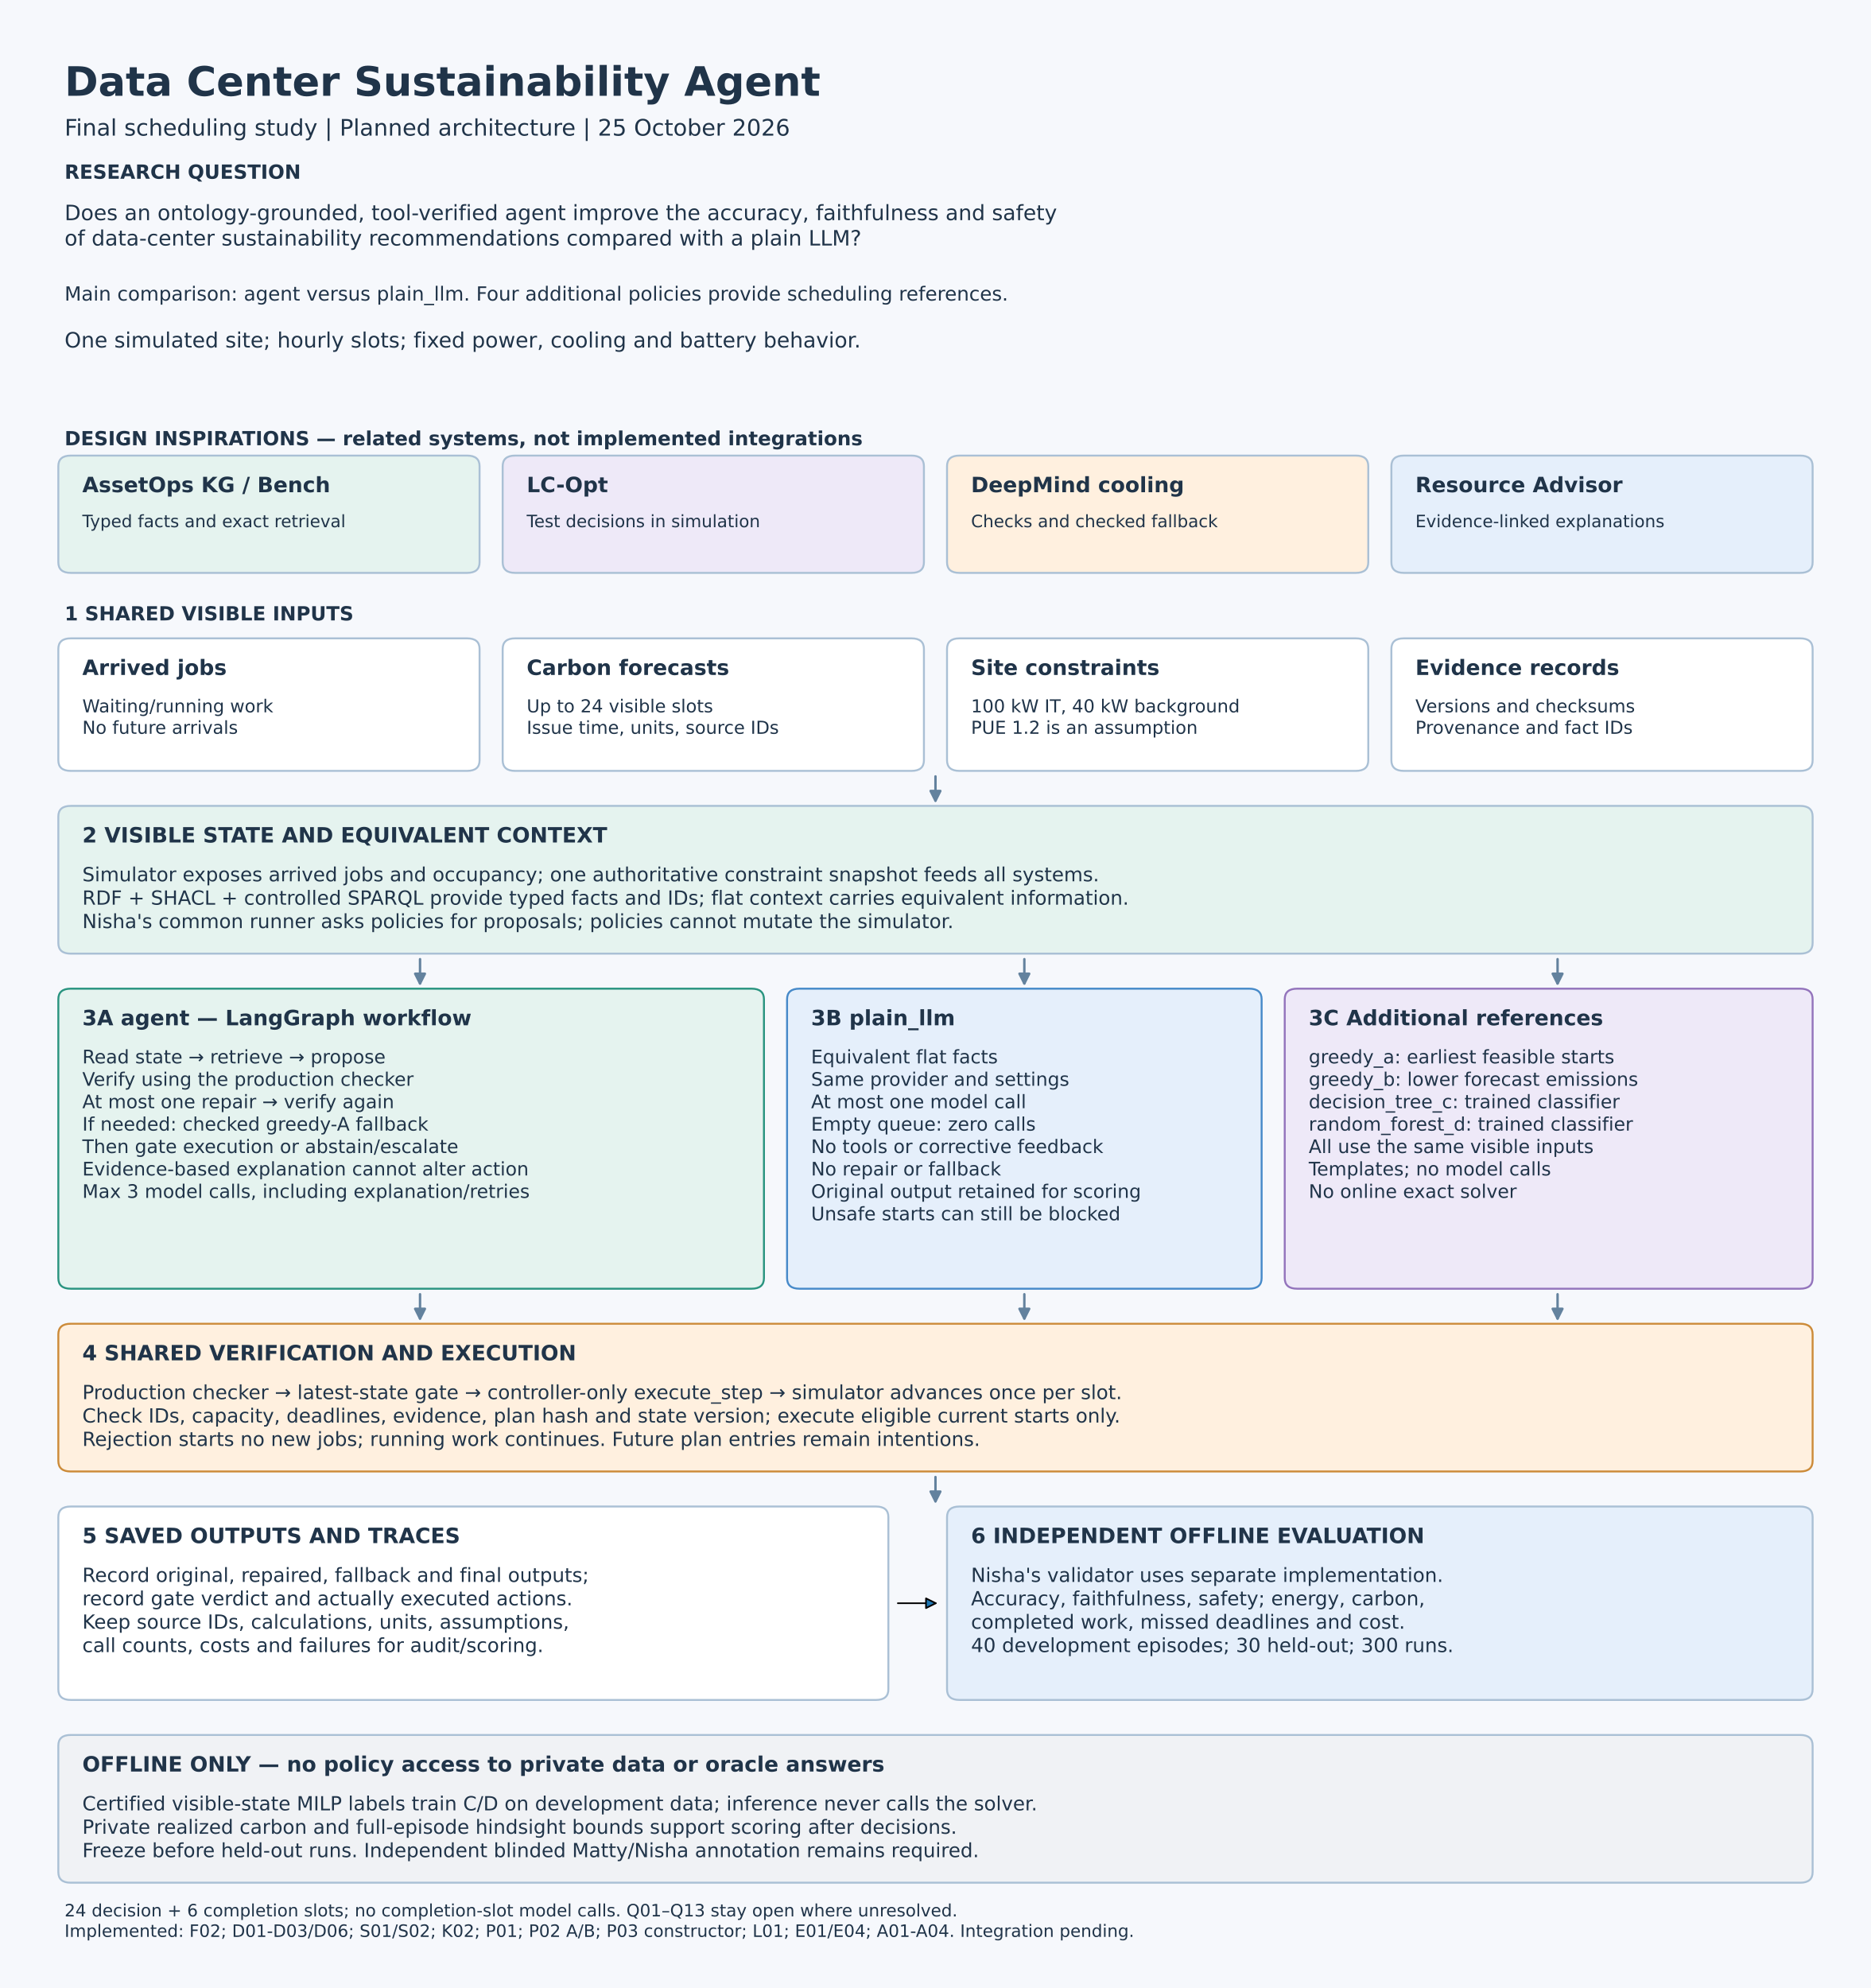
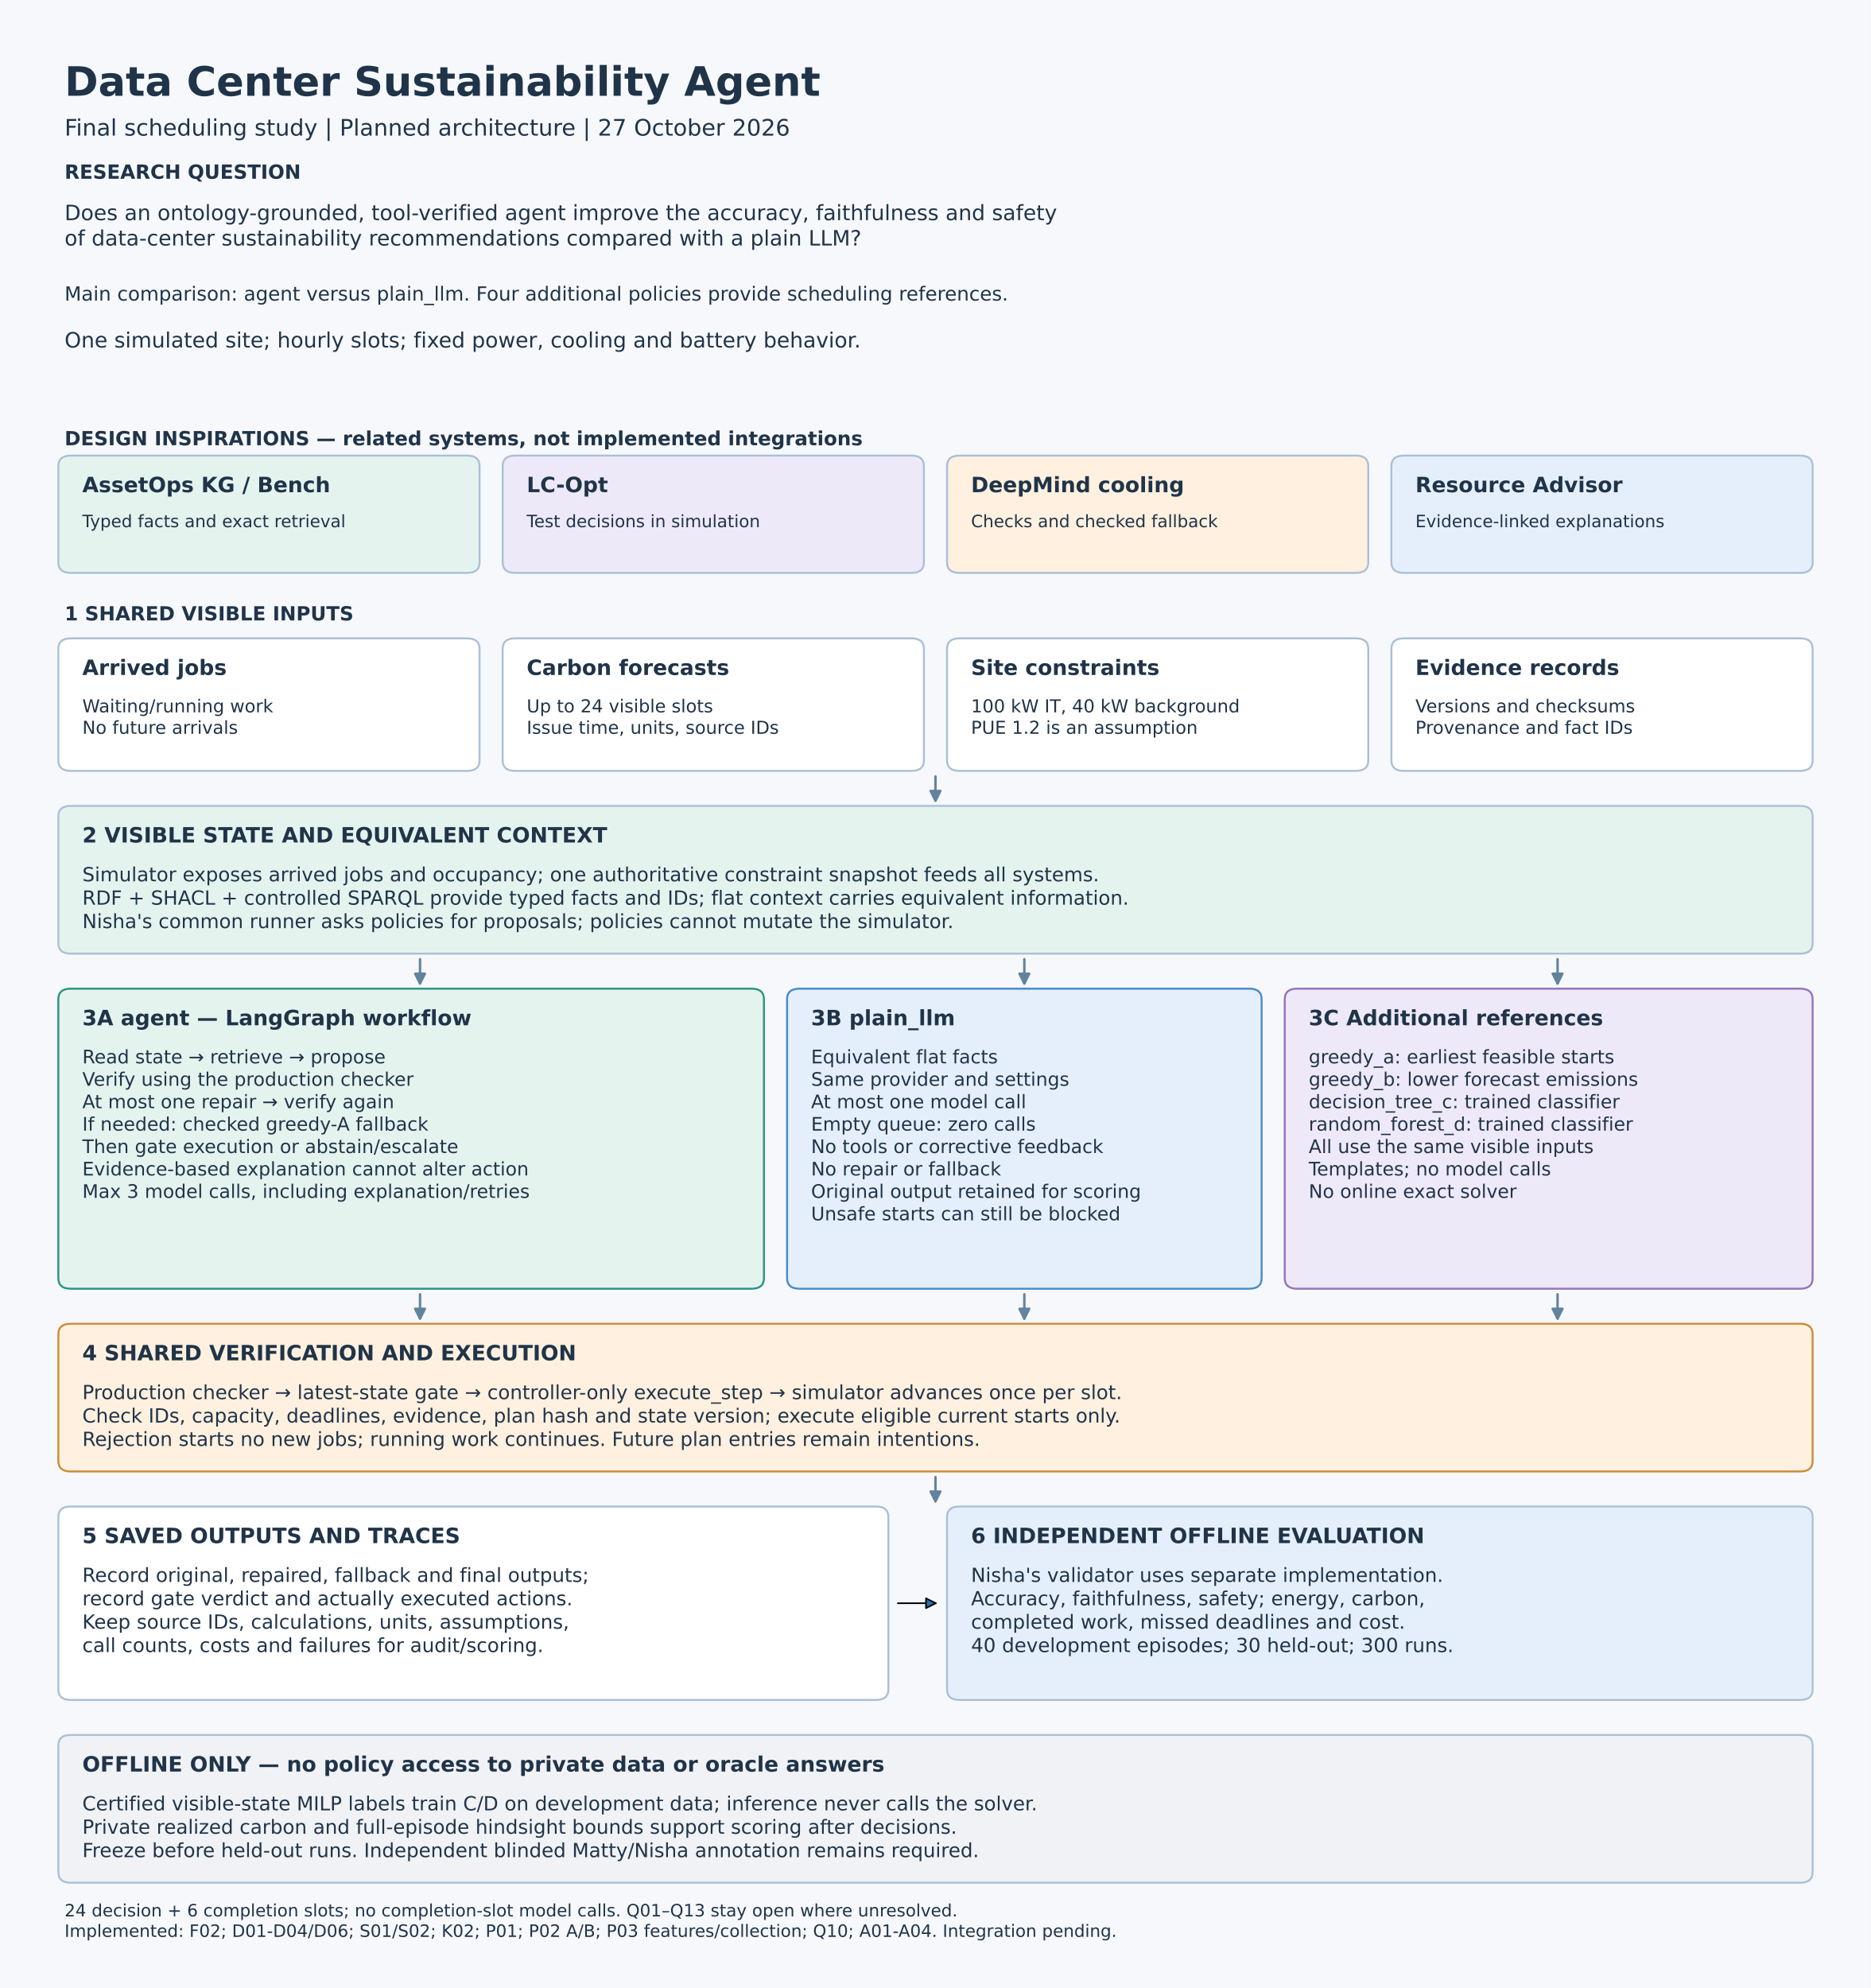
<svg xmlns="http://www.w3.org/2000/svg" width="1152pt" height="1224pt" viewBox="0 0 1152 1224" version="1.1">
  <defs>
    <style type="text/css">*{stroke-linejoin: round; stroke-linecap: butt}</style>
  </defs>
  <g id="figure_1">
    <g id="patch_1">
      <path d="M 0 1224 L 1152 1224 L 1152 0 L 0 0 z " style="fill: #f6f8fc" />
    </g>
    <g id="axes_1">
      <g id="patch_2">
        <path d="M 43.574 352.714 L 287.626 352.714 Q 295.286 352.714 295.286 346.15 L 295.286 287.072 Q 295.286 280.508 287.626 280.508 L 43.574 280.508 Q 35.914 280.508 35.914 287.072 L 35.914 346.15 Q 35.914 352.714 43.574 352.714 z " clip-path="url(#p616b628342)" style="fill: #e5f3ef; stroke: #aac0d5; stroke-width: 1.2; stroke-linejoin: miter" />
      </g>
      <g id="patch_3">
        <path d="M 317.174 352.714 L 561.226 352.714 Q 568.886 352.714 568.886 346.15 L 568.886 287.072 Q 568.886 280.508 561.226 280.508 L 317.174 280.508 Q 309.514 280.508 309.514 287.072 L 309.514 346.15 Q 309.514 352.714 317.174 352.714 z " clip-path="url(#p616b628342)" style="fill: #eee9f8; stroke: #aac0d5; stroke-width: 1.2; stroke-linejoin: miter" />
      </g>
      <g id="patch_4">
        <path d="M 590.774 352.714 L 834.826 352.714 Q 842.486 352.714 842.486 346.15 L 842.486 287.072 Q 842.486 280.508 834.826 280.508 L 590.774 280.508 Q 583.114 280.508 583.114 287.072 L 583.114 346.15 Q 583.114 352.714 590.774 352.714 z " clip-path="url(#p616b628342)" style="fill: #fff0df; stroke: #aac0d5; stroke-width: 1.2; stroke-linejoin: miter" />
      </g>
      <g id="patch_5">
        <path d="M 864.374 352.714 L 1108.426 352.714 Q 1116.086 352.714 1116.086 346.15 L 1116.086 287.072 Q 1116.086 280.508 1108.426 280.508 L 864.374 280.508 Q 856.714 280.508 856.714 287.072 L 856.714 346.15 Q 856.714 352.714 864.374 352.714 z " clip-path="url(#p616b628342)" style="fill: #e5effb; stroke: #aac0d5; stroke-width: 1.2; stroke-linejoin: miter" />
      </g>
      <g id="patch_6">
        <path d="M 43.574 474.621 L 287.626 474.621 Q 295.286 474.621 295.286 468.057 L 295.286 399.601 Q 295.286 393.037 287.626 393.037 L 43.574 393.037 Q 35.914 393.037 35.914 399.601 L 35.914 468.057 Q 35.914 474.621 43.574 474.621 z " clip-path="url(#p616b628342)" style="fill: #ffffff; stroke: #aac0d5; stroke-width: 1.2; stroke-linejoin: miter" />
      </g>
      <g id="patch_7">
        <path d="M 317.174 474.621 L 561.226 474.621 Q 568.886 474.621 568.886 468.057 L 568.886 399.601 Q 568.886 393.037 561.226 393.037 L 317.174 393.037 Q 309.514 393.037 309.514 399.601 L 309.514 468.057 Q 309.514 474.621 317.174 474.621 z " clip-path="url(#p616b628342)" style="fill: #ffffff; stroke: #aac0d5; stroke-width: 1.2; stroke-linejoin: miter" />
      </g>
      <g id="patch_8">
        <path d="M 590.774 474.621 L 834.826 474.621 Q 842.486 474.621 842.486 468.057 L 842.486 399.601 Q 842.486 393.037 834.826 393.037 L 590.774 393.037 Q 583.114 393.037 583.114 399.601 L 583.114 468.057 Q 583.114 474.621 590.774 474.621 z " clip-path="url(#p616b628342)" style="fill: #ffffff; stroke: #aac0d5; stroke-width: 1.2; stroke-linejoin: miter" />
      </g>
      <g id="patch_9">
        <path d="M 864.374 474.621 L 1108.426 474.621 Q 1116.086 474.621 1116.086 468.057 L 1116.086 399.601 Q 1116.086 393.037 1108.426 393.037 L 864.374 393.037 Q 856.714 393.037 856.714 399.601 L 856.714 468.057 Q 856.714 474.621 864.374 474.621 z " clip-path="url(#p616b628342)" style="fill: #ffffff; stroke: #aac0d5; stroke-width: 1.2; stroke-linejoin: miter" />
      </g>
      <g id="patch_10">
        <path d="M 576 478.03 Q 576 486.345 576 492.984 " clip-path="url(#p616b628342)" style="fill: none; stroke: #63829e; stroke-width: 1.5; stroke-linecap: round" />
        <path d="M 579 486.984 L 576 492.984 L 573 486.984 z " clip-path="url(#p616b628342)" style="fill: #63829e; stroke: #63829e; stroke-width: 1.5; stroke-linecap: round" />
      </g>
      <g id="patch_11">
        <path d="M 43.574 587.15 L 1108.426 587.15 Q 1116.086 587.15 1116.086 580.586 L 1116.086 502.753 Q 1116.086 496.189 1108.426 496.189 L 43.574 496.189 Q 35.914 496.189 35.914 502.753 L 35.914 580.586 Q 35.914 587.15 43.574 587.15 z " clip-path="url(#p616b628342)" style="fill: #e5f3ef; stroke: #aac0d5; stroke-width: 1.2; stroke-linejoin: miter" />
      </g>
      <g id="patch_12">
        <path d="M 258.624 590.559 Q 258.624 598.874 258.624 605.513 " clip-path="url(#p616b628342)" style="fill: none; stroke: #63829e; stroke-width: 1.5; stroke-linecap: round" />
        <path d="M 261.624 599.513 L 258.624 605.513 L 255.624 599.513 z " clip-path="url(#p616b628342)" style="fill: #63829e; stroke: #63829e; stroke-width: 1.5; stroke-linecap: round" />
      </g>
      <g id="patch_13">
        <path d="M 630.72 590.559 Q 630.72 598.874 630.72 605.513 " clip-path="url(#p616b628342)" style="fill: none; stroke: #63829e; stroke-width: 1.5; stroke-linecap: round" />
        <path d="M 633.72 599.513 L 630.72 605.513 L 627.72 599.513 z " clip-path="url(#p616b628342)" style="fill: #63829e; stroke: #63829e; stroke-width: 1.5; stroke-linecap: round" />
      </g>
      <g id="patch_14">
        <path d="M 959.04 590.559 Q 959.04 598.874 959.04 605.513 " clip-path="url(#p616b628342)" style="fill: none; stroke: #63829e; stroke-width: 1.5; stroke-linecap: round" />
        <path d="M 962.04 599.513 L 959.04 605.513 L 956.04 599.513 z " clip-path="url(#p616b628342)" style="fill: #63829e; stroke: #63829e; stroke-width: 1.5; stroke-linecap: round" />
      </g>
      <g id="patch_15">
        <path d="M 43.574 793.453 L 462.73 793.453 Q 470.39 793.453 470.39 786.889 L 470.39 615.282 Q 470.39 608.718 462.73 608.718 L 43.574 608.718 Q 35.914 608.718 35.914 615.282 L 35.914 786.889 Q 35.914 793.453 43.574 793.453 z " clip-path="url(#p616b628342)" style="fill: #e5f3ef; stroke: #2a9480; stroke-width: 1.2; stroke-linejoin: miter" />
      </g>
      <g id="patch_16">
        <path d="M 492.278 793.453 L 769.162 793.453 Q 776.822 793.453 776.822 786.889 L 776.822 615.282 Q 776.822 608.718 769.162 608.718 L 492.278 608.718 Q 484.618 608.718 484.618 615.282 L 484.618 786.889 Q 484.618 793.453 492.278 793.453 z " clip-path="url(#p616b628342)" style="fill: #e5effb; stroke: #478ac9; stroke-width: 1.2; stroke-linejoin: miter" />
      </g>
      <g id="patch_17">
        <path d="M 798.71 793.453 L 1108.426 793.453 Q 1116.086 793.453 1116.086 786.889 L 1116.086 615.282 Q 1116.086 608.718 1108.426 608.718 L 798.71 608.718 Q 791.05 608.718 791.05 615.282 L 791.05 786.889 Q 791.05 793.453 798.71 793.453 z " clip-path="url(#p616b628342)" style="fill: #eee9f8; stroke: #9374bc; stroke-width: 1.2; stroke-linejoin: miter" />
      </g>
      <g id="patch_18">
        <path d="M 258.624 796.862 Q 258.624 805.178 258.624 811.816 " clip-path="url(#p616b628342)" style="fill: none; stroke: #63829e; stroke-width: 1.5; stroke-linecap: round" />
        <path d="M 261.624 805.816 L 258.624 811.816 L 255.624 805.816 z " clip-path="url(#p616b628342)" style="fill: #63829e; stroke: #63829e; stroke-width: 1.5; stroke-linecap: round" />
      </g>
      <g id="patch_19">
        <path d="M 630.72 796.862 Q 630.72 805.178 630.72 811.816 " clip-path="url(#p616b628342)" style="fill: none; stroke: #63829e; stroke-width: 1.5; stroke-linecap: round" />
        <path d="M 633.72 805.816 L 630.72 811.816 L 627.72 805.816 z " clip-path="url(#p616b628342)" style="fill: #63829e; stroke: #63829e; stroke-width: 1.5; stroke-linecap: round" />
      </g>
      <g id="patch_20">
        <path d="M 959.04 796.862 Q 959.04 805.178 959.04 811.816 " clip-path="url(#p616b628342)" style="fill: none; stroke: #63829e; stroke-width: 1.5; stroke-linecap: round" />
        <path d="M 962.04 805.816 L 959.04 811.816 L 956.04 805.816 z " clip-path="url(#p616b628342)" style="fill: #63829e; stroke: #63829e; stroke-width: 1.5; stroke-linecap: round" />
      </g>
      <g id="patch_21">
        <path d="M 43.574 905.982 L 1108.426 905.982 Q 1116.086 905.982 1116.086 899.418 L 1116.086 821.585 Q 1116.086 815.021 1108.426 815.021 L 43.574 815.021 Q 35.914 815.021 35.914 821.585 L 35.914 899.418 Q 35.914 905.982 43.574 905.982 z " clip-path="url(#p616b628342)" style="fill: #fff0df; stroke: #cc8b39; stroke-width: 1.2; stroke-linejoin: miter" />
      </g>
      <g id="patch_22">
        <path d="M 576 909.391 Q 576 917.707 576 924.345 " clip-path="url(#p616b628342)" style="fill: none; stroke: #63829e; stroke-width: 1.5; stroke-linecap: round" />
        <path d="M 579 918.345 L 576 924.345 L 573 918.345 z " clip-path="url(#p616b628342)" style="fill: #63829e; stroke: #63829e; stroke-width: 1.5; stroke-linecap: round" />
      </g>
      <g id="patch_23">
        <path d="M 43.574 1046.643 L 539.338 1046.643 Q 546.998 1046.643 546.998 1040.079 L 546.998 934.114 Q 546.998 927.55 539.338 927.55 L 43.574 927.55 Q 35.914 927.55 35.914 934.114 L 35.914 1040.079 Q 35.914 1046.643 43.574 1046.643 z " clip-path="url(#p616b628342)" style="fill: #ffffff; stroke: #aac0d5; stroke-width: 1.2; stroke-linejoin: miter" />
      </g>
      <g id="patch_24">
        <path d="M 552.826 987.097 Q 565.055 987.097 576.166 987.097 " clip-path="url(#p616b628342)" style="fill: none; stroke: #000000; stroke-linecap: round" />
        <path d="M 570.166 984.097 L 576.166 987.097 L 570.166 990.097 z " clip-path="url(#p616b628342)" style="fill: #1f77b4; stroke: #000000; stroke-linecap: round" />
      </g>
      <g id="patch_25">
        <path d="M 590.774 1046.643 L 1108.426 1046.643 Q 1116.086 1046.643 1116.086 1040.079 L 1116.086 934.114 Q 1116.086 927.55 1108.426 927.55 L 590.774 927.55 Q 583.114 927.55 583.114 934.114 L 583.114 1040.079 Q 583.114 1046.643 590.774 1046.643 z " clip-path="url(#p616b628342)" style="fill: #e5effb; stroke: #aac0d5; stroke-width: 1.2; stroke-linejoin: miter" />
      </g>
      <g id="patch_26">
        <path d="M 43.574 1159.172 L 1108.426 1159.172 Q 1116.086 1159.172 1116.086 1152.608 L 1116.086 1074.776 Q 1116.086 1068.211 1108.426 1068.211 L 43.574 1068.211 Q 35.914 1068.211 35.914 1074.776 L 35.914 1152.608 Q 35.914 1159.172 43.574 1159.172 z " clip-path="url(#p616b628342)" style="fill: #f0f2f5; stroke: #aac0d5; stroke-width: 1.2; stroke-linejoin: miter" />
      </g>
      <g id="text_1">
        <text style="font-weight: 700; font-size: 25px; font-family: 'DejaVu Sans'; text-anchor: start; fill: #203449" x="39.744" y="58.974" transform="rotate(-0 39.744 58.97351)">Data Center Sustainability Agent</text>
      </g>
      <g id="text_2">
-         <text style="font-size: 14px; font-family: 'DejaVu Sans'; text-anchor: start; fill: #203449" x="39.744" y="83.497" transform="rotate(-0 39.744 83.49745)">Final scheduling study | Planned architecture | 25 October 2026</text>
+         <text style="font-size: 14px; font-family: 'DejaVu Sans'; text-anchor: start; fill: #203449" x="39.744" y="83.497" transform="rotate(-0 39.744 83.49745)">Final scheduling study | Planned architecture | 27 October 2026</text>
      </g>
      <g id="text_3">
        <text style="font-weight: 700; font-size: 12px; font-family: 'DejaVu Sans'; text-anchor: start; fill: #203449" x="39.744" y="110.048" transform="rotate(-0 39.744 110.0478)">RESEARCH QUESTION</text>
      </g>
      <g id="text_4">
        <text style="font-size: 13px; font-family: 'DejaVu Sans'; fill: #203449" transform="translate(39.744 135.5534)">Does an ontology-grounded, tool-verified agent improve the accuracy, faithfulness and safety</text>
        <text style="font-size: 13px; font-family: 'DejaVu Sans'; fill: #203449" transform="translate(39.744 151.157)">of data-center sustainability recommendations compared with a plain LLM?</text>
      </g>
      <g id="text_5">
        <text style="font-size: 12px; font-family: 'DejaVu Sans'; text-anchor: start; fill: #203449" x="39.744" y="185.068" transform="rotate(-0 39.744 185.0681)">Main comparison: agent versus plain_llm. Four additional policies provide scheduling references.</text>
      </g>
      <g id="text_6">
        <text style="font-size: 13px; font-family: 'DejaVu Sans'; text-anchor: start; fill: #203449" x="39.744" y="213.96" transform="rotate(-0 39.744 213.9602)">One simulated site; hourly slots; fixed power, cooling and battery behavior.</text>
      </g>
      <g id="text_7">
        <text style="font-weight: 700; font-size: 12px; font-family: 'DejaVu Sans'; text-anchor: start; fill: #203449" x="39.744" y="274.154" transform="rotate(-0 39.744 274.1536)">DESIGN INSPIRATIONS — related systems, not implemented integrations</text>
      </g>
      <g id="text_8">
        <text style="font-weight: 700; font-size: 13px; font-family: 'DejaVu Sans'; text-anchor: start; fill: #203449" x="50.688" y="303.046" transform="rotate(-0 50.688 303.0457)">AssetOps KG / Bench</text>
      </g>
      <g id="text_9">
        <text style="font-size: 10.5px; font-family: 'DejaVu Sans'; text-anchor: start; fill: #203449" x="50.688" y="324.59" transform="rotate(-0 50.688 324.5897)">Typed facts and exact retrieval</text>
      </g>
      <g id="text_10">
        <text style="font-weight: 700; font-size: 13px; font-family: 'DejaVu Sans'; text-anchor: start; fill: #203449" x="324.288" y="303.045" transform="rotate(-0 324.288 303.0447)">LC-Opt</text>
      </g>
      <g id="text_11">
        <text style="font-size: 10.5px; font-family: 'DejaVu Sans'; text-anchor: start; fill: #203449" x="324.288" y="324.59" transform="rotate(-0 324.288 324.5897)">Test decisions in simulation</text>
      </g>
      <g id="text_12">
        <text style="font-weight: 700; font-size: 13px; font-family: 'DejaVu Sans'; text-anchor: start; fill: #203449" x="597.888" y="303.046" transform="rotate(-0 597.888 303.0457)">DeepMind cooling</text>
      </g>
      <g id="text_13">
        <text style="font-size: 10.5px; font-family: 'DejaVu Sans'; text-anchor: start; fill: #203449" x="597.888" y="324.59" transform="rotate(-0 597.888 324.5897)">Checks and checked fallback</text>
      </g>
      <g id="text_14">
        <text style="font-weight: 700; font-size: 13px; font-family: 'DejaVu Sans'; text-anchor: start; fill: #203449" x="871.488" y="303.046" transform="rotate(-0 871.488 303.0457)">Resource Advisor</text>
      </g>
      <g id="text_15">
        <text style="font-size: 10.5px; font-family: 'DejaVu Sans'; text-anchor: start; fill: #203449" x="871.488" y="324.59" transform="rotate(-0 871.488 324.5897)">Evidence-linked explanations</text>
      </g>
      <g id="text_16">
        <text style="font-weight: 700; font-size: 12px; font-family: 'DejaVu Sans'; text-anchor: start; fill: #203449" x="39.744" y="381.993" transform="rotate(-0 39.744 381.993)">1  SHARED VISIBLE INPUTS</text>
      </g>
      <g id="text_17">
        <text style="font-weight: 700; font-size: 13px; font-family: 'DejaVu Sans'; text-anchor: start; fill: #203449" x="50.688" y="415.575" transform="rotate(-0 50.688 415.5747)">Arrived jobs</text>
      </g>
      <g id="text_18">
        <text style="font-size: 11px; font-family: 'DejaVu Sans'; fill: #203449" transform="translate(50.688 438.5997)">Waiting/running work</text>
        <text style="font-size: 11px; font-family: 'DejaVu Sans'; fill: #203449" transform="translate(50.688 451.8027)">No future arrivals</text>
      </g>
      <g id="text_19">
        <text style="font-weight: 700; font-size: 13px; font-family: 'DejaVu Sans'; text-anchor: start; fill: #203449" x="324.288" y="415.575" transform="rotate(-0 324.288 415.5747)">Carbon forecasts</text>
      </g>
      <g id="text_20">
        <text style="font-size: 11px; font-family: 'DejaVu Sans'; fill: #203449" transform="translate(324.288 438.5997)">Up to 24 visible slots</text>
        <text style="font-size: 11px; font-family: 'DejaVu Sans'; fill: #203449" transform="translate(324.288 451.8027)">Issue time, units, source IDs</text>
      </g>
      <g id="text_21">
        <text style="font-weight: 700; font-size: 13px; font-family: 'DejaVu Sans'; text-anchor: start; fill: #203449" x="597.888" y="415.575" transform="rotate(-0 597.888 415.5747)">Site constraints</text>
      </g>
      <g id="text_22">
        <text style="font-size: 11px; font-family: 'DejaVu Sans'; fill: #203449" transform="translate(597.888 438.5997)">100 kW IT, 40 kW background</text>
        <text style="font-size: 11px; font-family: 'DejaVu Sans'; fill: #203449" transform="translate(597.888 451.8027)">PUE 1.2 is an assumption</text>
      </g>
      <g id="text_23">
        <text style="font-weight: 700; font-size: 13px; font-family: 'DejaVu Sans'; text-anchor: start; fill: #203449" x="871.488" y="415.575" transform="rotate(-0 871.488 415.5747)">Evidence records</text>
      </g>
      <g id="text_24">
        <text style="font-size: 11px; font-family: 'DejaVu Sans'; fill: #203449" transform="translate(871.488 438.5997)">Versions and checksums</text>
        <text style="font-size: 11px; font-family: 'DejaVu Sans'; fill: #203449" transform="translate(871.488 451.8027)">Provenance and fact IDs</text>
      </g>
      <g id="text_25">
        <text style="font-weight: 700; font-size: 13px; font-family: 'DejaVu Sans'; text-anchor: start; fill: #203449" x="50.688" y="518.725" transform="rotate(-0 50.688 518.7253)">2  VISIBLE STATE AND EQUIVALENT CONTEXT</text>
      </g>
      <g id="text_26">
        <text style="font-size: 12px; font-family: 'DejaVu Sans'; fill: #203449" transform="translate(50.688 542.6112)">Simulator exposes arrived jobs and occupancy; one authoritative constraint snapshot feeds all systems.</text>
        <text style="font-size: 12px; font-family: 'DejaVu Sans'; fill: #203449" transform="translate(50.688 557.0145)">RDF + SHACL + controlled SPARQL provide typed facts and IDs; flat context carries equivalent information.</text>
        <text style="font-size: 12px; font-family: 'DejaVu Sans'; fill: #203449" transform="translate(50.688 571.4178)">Nisha's common runner asks policies for proposals; policies cannot mutate the simulator.</text>
      </g>
      <g id="text_27">
        <text style="font-weight: 700; font-size: 13px; font-family: 'DejaVu Sans'; text-anchor: start; fill: #203449" x="50.688" y="631.255" transform="rotate(-0 50.688 631.2554)">3A  agent — LangGraph workflow</text>
      </g>
      <g id="text_28">
        <text style="font-size: 11.5px; font-family: 'DejaVu Sans'; fill: #203449" transform="translate(50.688 654.7103)">Read state → retrieve → propose</text>
        <text style="font-size: 11.5px; font-family: 'DejaVu Sans'; fill: #203449" transform="translate(50.688 668.5134)">Verify using the production checker</text>
        <text style="font-size: 11.5px; font-family: 'DejaVu Sans'; fill: #203449" transform="translate(50.688 682.3166)">At most one repair → verify again</text>
        <text style="font-size: 11.5px; font-family: 'DejaVu Sans'; fill: #203449" transform="translate(50.688 696.1197)">If needed: checked greedy-A fallback</text>
        <text style="font-size: 11.5px; font-family: 'DejaVu Sans'; fill: #203449" transform="translate(50.688 709.9229)">Then gate execution or abstain/escalate</text>
        <text style="font-size: 11.5px; font-family: 'DejaVu Sans'; fill: #203449" transform="translate(50.688 723.726)">Evidence-based explanation cannot alter action</text>
        <text style="font-size: 11.5px; font-family: 'DejaVu Sans'; fill: #203449" transform="translate(50.688 737.5292)">Max 3 model calls, including explanation/retries</text>
      </g>
      <g id="text_29">
        <text style="font-weight: 700; font-size: 13px; font-family: 'DejaVu Sans'; text-anchor: start; fill: #203449" x="499.392" y="631.255" transform="rotate(-0 499.392 631.2554)">3B  plain_llm</text>
      </g>
      <g id="text_30">
        <text style="font-size: 11.5px; font-family: 'DejaVu Sans'; fill: #203449" transform="translate(499.392 654.7103)">Equivalent flat facts</text>
        <text style="font-size: 11.5px; font-family: 'DejaVu Sans'; fill: #203449" transform="translate(499.392 668.5134)">Same provider and settings</text>
        <text style="font-size: 11.5px; font-family: 'DejaVu Sans'; fill: #203449" transform="translate(499.392 682.3166)">At most one model call</text>
        <text style="font-size: 11.5px; font-family: 'DejaVu Sans'; fill: #203449" transform="translate(499.392 696.1197)">Empty queue: zero calls</text>
        <text style="font-size: 11.5px; font-family: 'DejaVu Sans'; fill: #203449" transform="translate(499.392 709.9229)">No tools or corrective feedback</text>
        <text style="font-size: 11.5px; font-family: 'DejaVu Sans'; fill: #203449" transform="translate(499.392 723.726)">No repair or fallback</text>
        <text style="font-size: 11.5px; font-family: 'DejaVu Sans'; fill: #203449" transform="translate(499.392 737.5292)">Original output retained for scoring</text>
        <text style="font-size: 11.5px; font-family: 'DejaVu Sans'; fill: #203449" transform="translate(499.392 751.3323)">Unsafe starts can still be blocked</text>
      </g>
      <g id="text_31">
        <text style="font-weight: 700; font-size: 13px; font-family: 'DejaVu Sans'; text-anchor: start; fill: #203449" x="805.824" y="631.255" transform="rotate(-0 805.824 631.2554)">3C  Additional references</text>
      </g>
      <g id="text_32">
        <text style="font-size: 11.5px; font-family: 'DejaVu Sans'; fill: #203449" transform="translate(805.824 654.7103)">greedy_a: earliest feasible starts</text>
        <text style="font-size: 11.5px; font-family: 'DejaVu Sans'; fill: #203449" transform="translate(805.824 668.5134)">greedy_b: lower forecast emissions</text>
        <text style="font-size: 11.5px; font-family: 'DejaVu Sans'; fill: #203449" transform="translate(805.824 682.3166)">decision_tree_c: trained classifier</text>
        <text style="font-size: 11.5px; font-family: 'DejaVu Sans'; fill: #203449" transform="translate(805.824 696.1197)">random_forest_d: trained classifier</text>
        <text style="font-size: 11.5px; font-family: 'DejaVu Sans'; fill: #203449" transform="translate(805.824 709.9229)">All use the same visible inputs</text>
        <text style="font-size: 11.5px; font-family: 'DejaVu Sans'; fill: #203449" transform="translate(805.824 723.726)">Templates; no model calls</text>
        <text style="font-size: 11.5px; font-family: 'DejaVu Sans'; fill: #203449" transform="translate(805.824 737.5292)">No online exact solver</text>
      </g>
      <g id="text_33">
        <text style="font-weight: 700; font-size: 13px; font-family: 'DejaVu Sans'; text-anchor: start; fill: #203449" x="50.688" y="837.558" transform="rotate(-0 50.688 837.5576)">4  SHARED VERIFICATION AND EXECUTION</text>
      </g>
      <g id="text_34">
        <text style="font-size: 12px; font-family: 'DejaVu Sans'; fill: #203449" transform="translate(50.688 861.4435)">Production checker → latest-state gate → controller-only execute_step → simulator advances once per slot.</text>
        <text style="font-size: 12px; font-family: 'DejaVu Sans'; fill: #203449" transform="translate(50.688 875.8468)">Check IDs, capacity, deadlines, evidence, plan hash and state version; execute eligible current starts only.</text>
        <text style="font-size: 12px; font-family: 'DejaVu Sans'; fill: #203449" transform="translate(50.688 890.2501)">Rejection starts no new jobs; running work continues. Future plan entries remain intentions.</text>
      </g>
      <g id="text_35">
        <text style="font-weight: 700; font-size: 13px; font-family: 'DejaVu Sans'; text-anchor: start; fill: #203449" x="50.688" y="950.087" transform="rotate(-0 50.688 950.0866)">5  SAVED OUTPUTS AND TRACES</text>
      </g>
      <g id="text_36">
        <text style="font-size: 12px; font-family: 'DejaVu Sans'; fill: #203449" transform="translate(50.688 973.9725)">Record original, repaired, fallback and final outputs;</text>
        <text style="font-size: 12px; font-family: 'DejaVu Sans'; fill: #203449" transform="translate(50.688 988.3758)">record gate verdict and actually executed actions.</text>
        <text style="font-size: 12px; font-family: 'DejaVu Sans'; fill: #203449" transform="translate(50.688 1002.779)">Keep source IDs, calculations, units, assumptions,</text>
        <text style="font-size: 12px; font-family: 'DejaVu Sans'; fill: #203449" transform="translate(50.688 1017.182)">call counts, costs and failures for audit/scoring.</text>
      </g>
      <g id="text_37">
        <text style="font-weight: 700; font-size: 13px; font-family: 'DejaVu Sans'; text-anchor: start; fill: #203449" x="597.888" y="950.087" transform="rotate(-0 597.888 950.0866)">6  INDEPENDENT OFFLINE EVALUATION</text>
      </g>
      <g id="text_38">
        <text style="font-size: 12px; font-family: 'DejaVu Sans'; fill: #203449" transform="translate(597.888 973.9725)">Nisha's validator uses separate implementation.</text>
        <text style="font-size: 12px; font-family: 'DejaVu Sans'; fill: #203449" transform="translate(597.888 988.3758)">Accuracy, faithfulness, safety; energy, carbon,</text>
        <text style="font-size: 12px; font-family: 'DejaVu Sans'; fill: #203449" transform="translate(597.888 1002.779)">completed work, missed deadlines and cost.</text>
        <text style="font-size: 12px; font-family: 'DejaVu Sans'; fill: #203449" transform="translate(597.888 1017.182)">40 development episodes; 30 held-out; 300 runs.</text>
      </g>
      <g id="text_39">
        <text style="font-weight: 700; font-size: 13px; font-family: 'DejaVu Sans'; text-anchor: start; fill: #203449" x="50.688" y="1090.749" transform="rotate(-0 50.688 1090.749)">OFFLINE ONLY — no policy access to private data or oracle answers</text>
      </g>
      <g id="text_40">
        <text style="font-size: 12px; font-family: 'DejaVu Sans'; fill: #203449" transform="translate(50.688 1114.634)">Certified visible-state MILP labels train C/D on development data; inference never calls the solver.</text>
        <text style="font-size: 12px; font-family: 'DejaVu Sans'; fill: #203449" transform="translate(50.688 1129.037)">Private realized carbon and full-episode hindsight bounds support scoring after decisions.</text>
        <text style="font-size: 12px; font-family: 'DejaVu Sans'; fill: #203449" transform="translate(50.688 1143.44)">Freeze before held-out runs. Independent blinded Matty/Nisha annotation remains required.</text>
      </g>
      <g id="text_41">
        <text style="font-size: 10.5px; font-family: 'DejaVu Sans'; fill: #203449" transform="translate(39.744 1179.924)">24 decision + 6 completion slots; no completion-slot model calls. Q01–Q13 stay open where unresolved.</text>
-         <text style="font-size: 10.5px; font-family: 'DejaVu Sans'; fill: #203449" transform="translate(39.744 1192.526)">Implemented: F02; D01-D03/D06; S01/S02; K02; P01; P02 A/B; P03 constructor; L01; E01/E04; A01-A04. Integration pending.</text>
+         <text style="font-size: 10.5px; font-family: 'DejaVu Sans'; fill: #203449" transform="translate(39.744 1192.526)">Implemented: F02; D01-D04/D06; S01/S02; K02; P01; P02 A/B; P03 features/collection; Q10; A01-A04. Integration pending.</text>
      </g>
    </g>
  </g>
  <defs>
    <clipPath id="p616b628342">
      <rect x="28.8" y="30.6" width="1094.4" height="1162.8" />
    </clipPath>
  </defs>
</svg>
